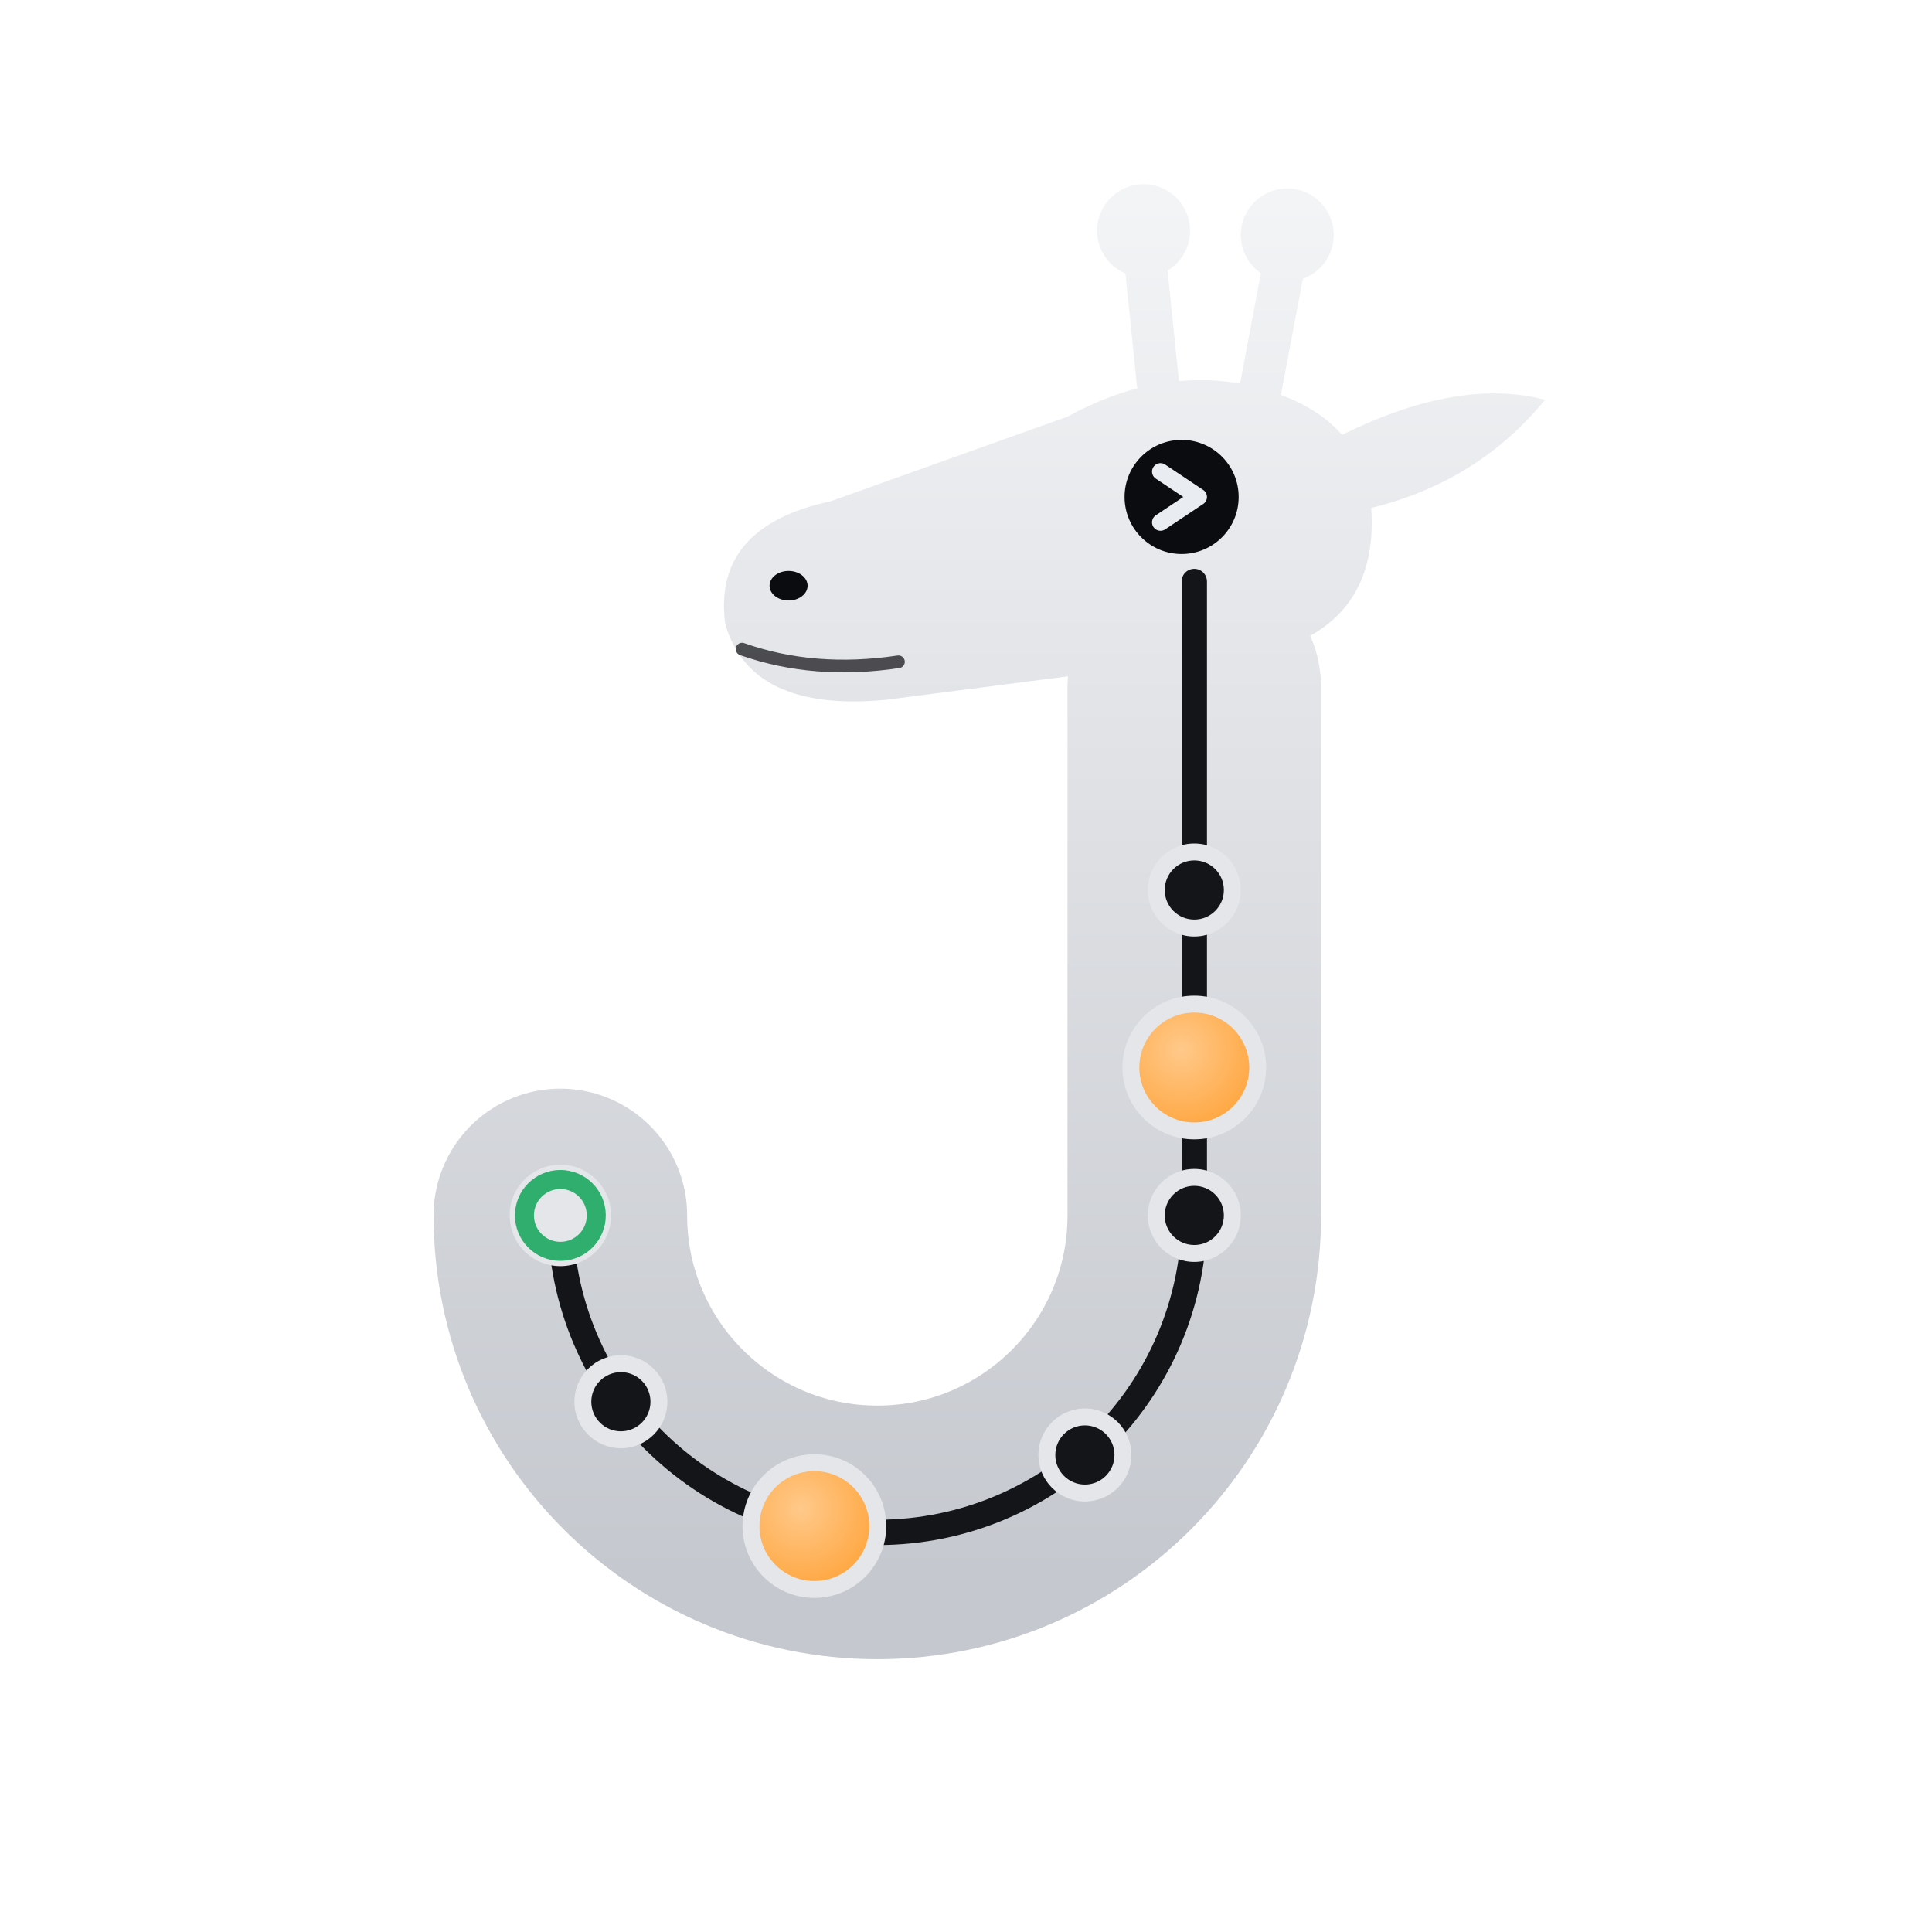
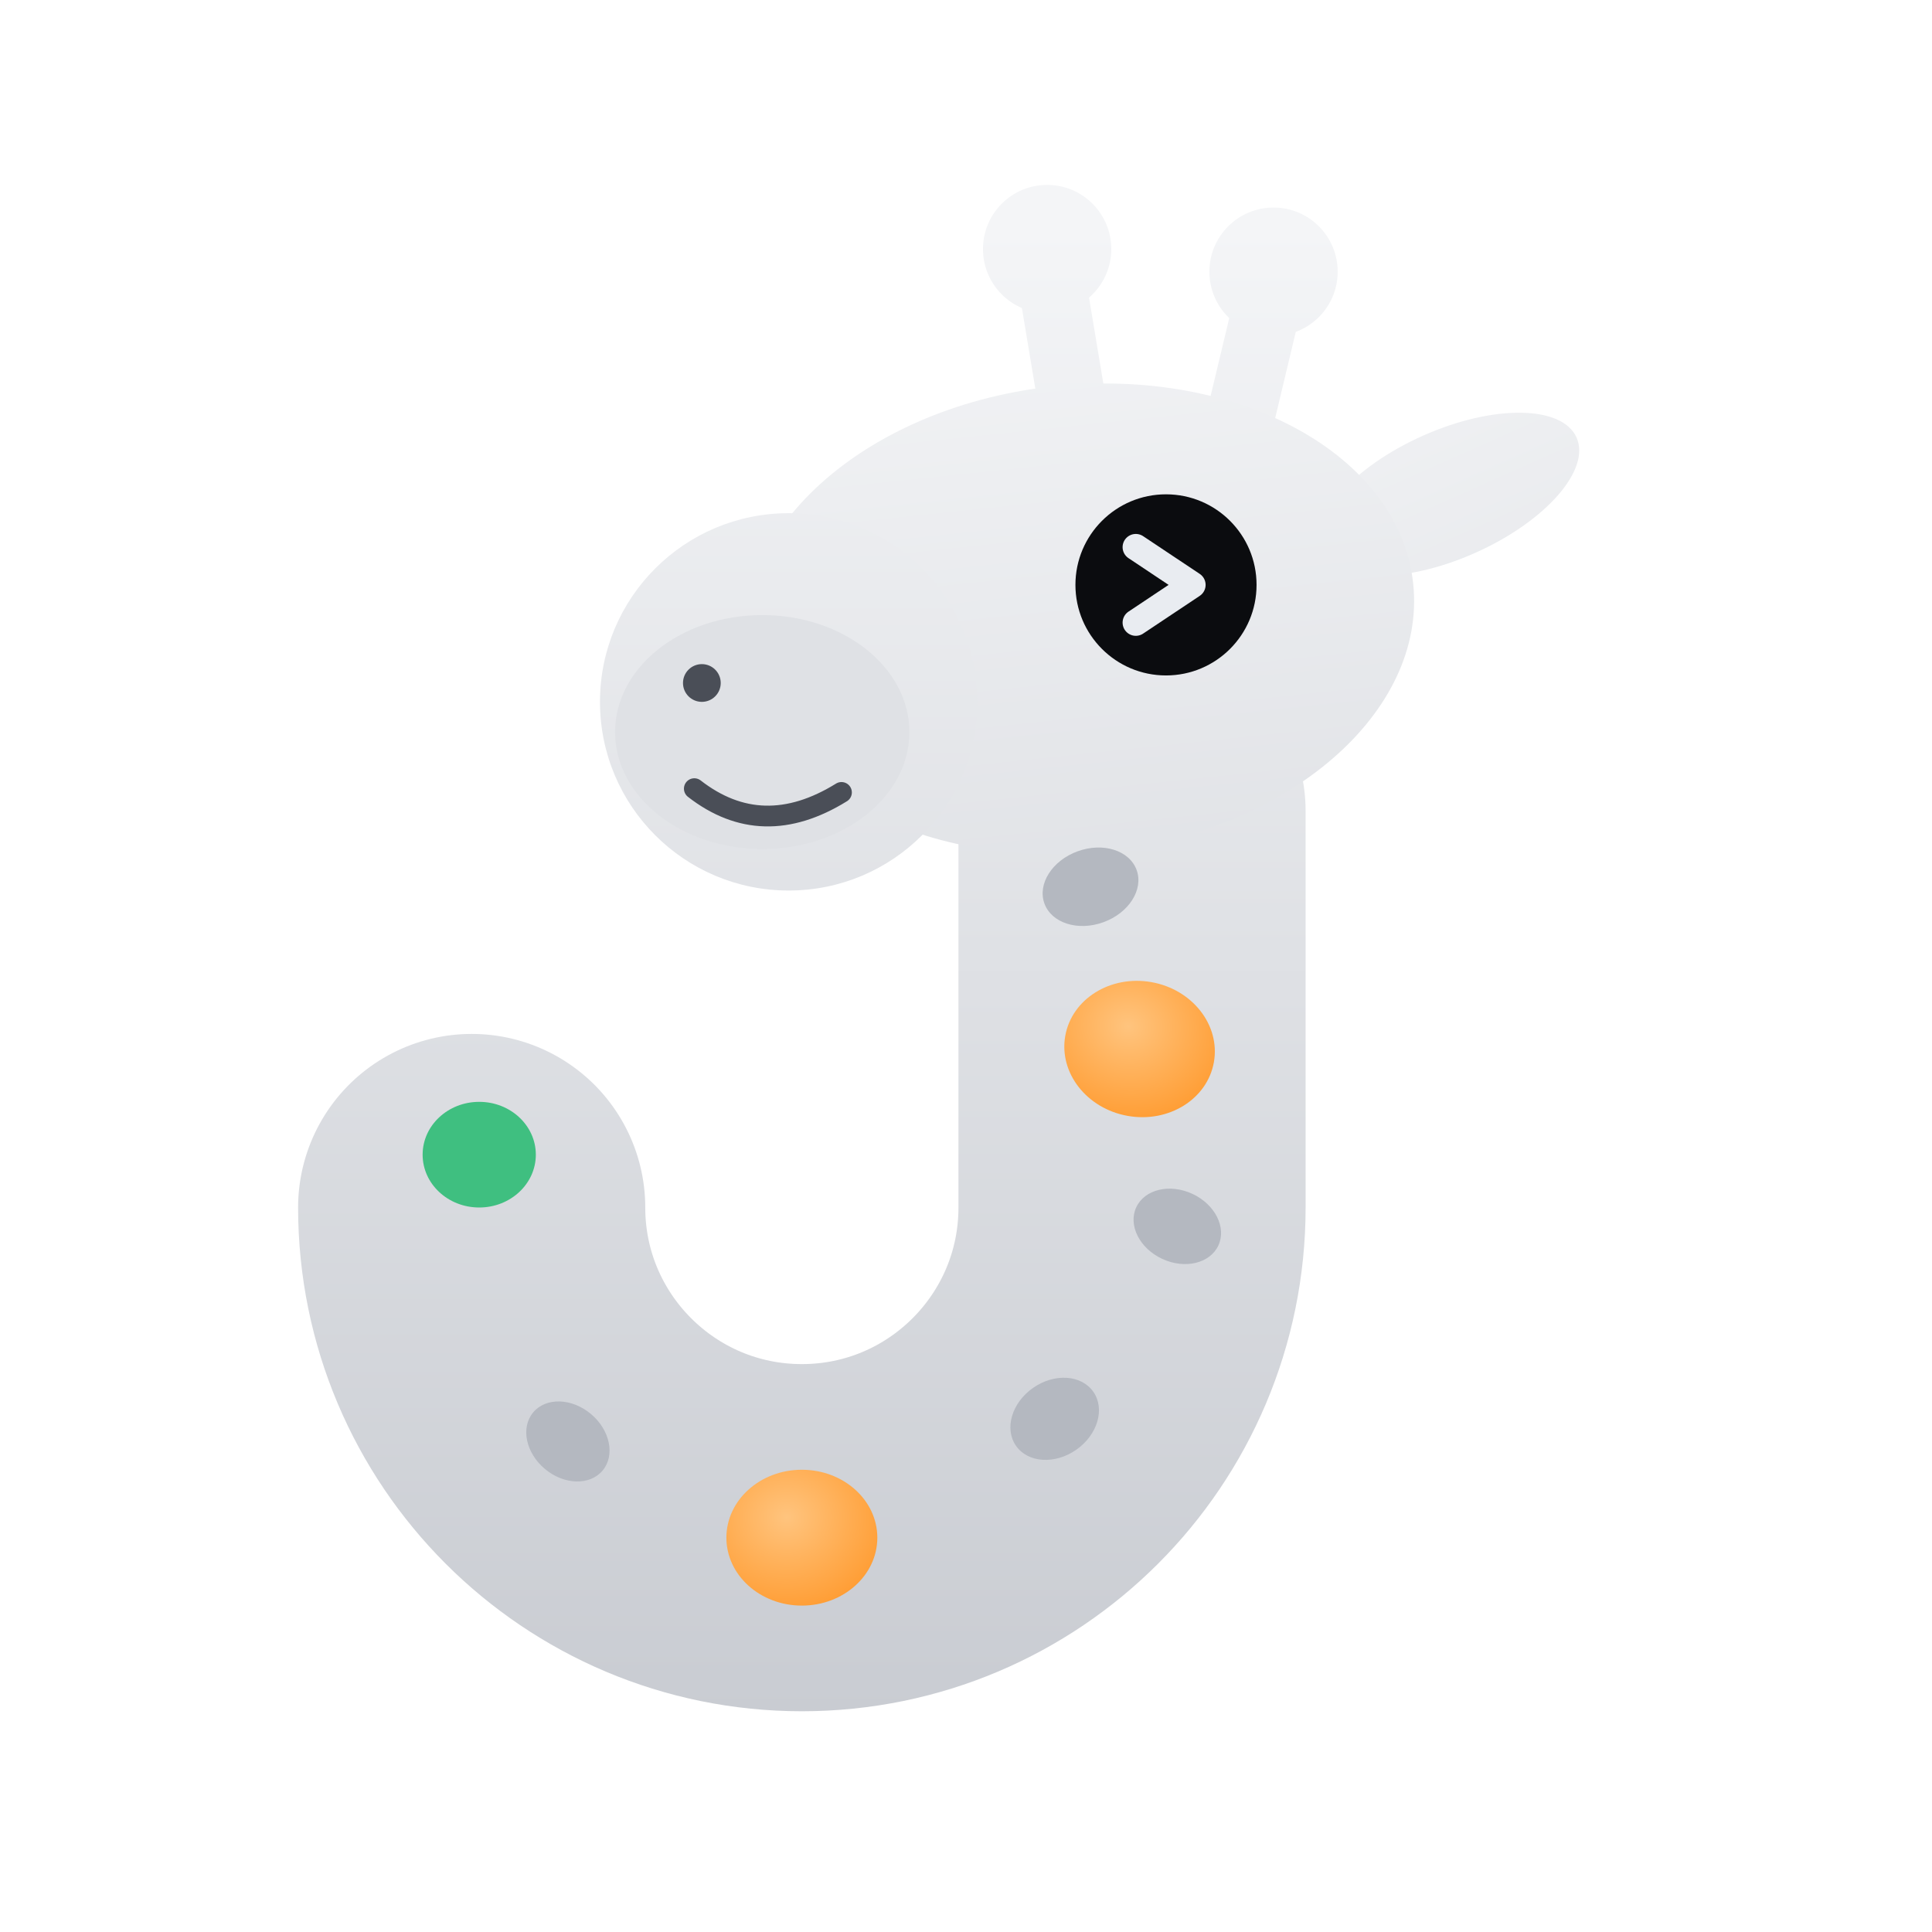
<svg xmlns="http://www.w3.org/2000/svg" width="1024" height="1024" viewBox="0 0 1024 1024">
  <defs>
-     <radialGradient id="stopG" cx=".38" cy=".34" r=".75">
-       <stop offset="0" stop-color="#ffc98a" />
-       <stop offset="1" stop-color="#ffa640" />
+     <linearGradient id="body" gradientUnits="userSpaceOnUse" x1="0" y1="120" x2="0" y2="910">
+       <stop offset="0" stop-color="#f4f5f7" />
+       <stop offset="1" stop-color="#c9ccd2" />
+     </linearGradient>
+     <radialGradient id="stop" cx=".4" cy=".35" r=".75">
+       <stop offset="0" stop-color="#ffc47e" />
+       <stop offset="1" stop-color="#ff9a2e" />
    </radialGradient>
-     <linearGradient id="tJDark" x1="0" y1="0" x2="0" y2="1">
-       <stop offset="0" stop-color="#181a20" />
-       <stop offset="1" stop-color="#0b0c0f" />
-     </linearGradient>
-     <linearGradient id="bJInk" gradientUnits="userSpaceOnUse" x1="0" y1="150" x2="0" y2="800">
-       <stop offset="0" stop-color="#f3f4f6" />
-       <stop offset="1" stop-color="#c5c8ce" />
-     </linearGradient>
-     <filter id="sh" x="-20%" y="-20%" width="140%" height="140%">
-       <feDropShadow dx="0" dy="14" stdDeviation="16" flood-color="#000" flood-opacity=".22" />
-     </filter>
  </defs>
-   <g transform="translate(-61.4 -61.4) scale(1.12)">
-     <g>
-       <path d="M620 380V630a150 150 0 0 1-300 0" fill="none" stroke="url(#bJInk)" stroke-width="120" stroke-linecap="round" />
-       <path d="M604 248 L596 170 M650 246 L664 172" stroke="url(#bJInk)" stroke-width="20" stroke-linecap="round" />
-       <circle cx="596" cy="164" r="22" fill="url(#bJInk)" />
-       <circle cx="664" cy="166" r="22" fill="url(#bJInk)" />
-       <path d="M676 268 Q740 232 786 244 Q750 288 690 298Z" fill="url(#bJInk)" />
-       <path d="M640 236 Q704 248 704 302 Q704 348 660 362 L474 386 Q410 392 398 350 Q392 304 448 292 L560 252 Q600 230 640 236Z" fill="url(#bJInk)" />
-       <ellipse cx="428" cy="332" rx="9" ry="7" fill="#0b0c0f" />
-       <path d="M406 362 Q440 374 480 368" fill="none" stroke="#0b0c0f" stroke-width="6" stroke-linecap="round" opacity=".7" />
-       <circle cx="614" cy="290" r="27" fill="#0b0c0f" />
-       <path d="M604 278 L622 290 L604 302" fill="none" stroke="#e9ecf1" stroke-width="8" stroke-linecap="round" stroke-linejoin="round" />
-     </g>
-     <path d="M620 330V630a150 150 0 0 1-300 0" fill="none" stroke="#131519" stroke-width="12" stroke-linecap="round" />
-     <circle cx="620" cy="476" r="22" fill="#e4e6ea" />
-     <circle cx="620" cy="476" r="14" fill="#131519" />
-     <circle cx="620" cy="560" r="34" fill="#e4e6ea" />
-     <circle cx="620" cy="560" r="26" fill="url(#stopG)" />
-     <circle cx="620" cy="630" r="22" fill="#e4e6ea" />
-     <circle cx="620" cy="630" r="14" fill="#131519" />
-     <circle cx="568.229" cy="743.362" r="22" fill="#e4e6ea" />
-     <circle cx="568.229" cy="743.362" r="14" fill="#131519" />
-     <circle cx="440.211" cy="777.012" r="34" fill="#e4e6ea" />
-     <circle cx="440.211" cy="777.012" r="26" fill="url(#stopG)" />
-     <circle cx="348.647" cy="718.168" r="22" fill="#e4e6ea" />
-     <circle cx="348.647" cy="718.168" r="14" fill="#131519" />
-     <circle cx="320" cy="630" r="24" fill="#e4e6ea" />
-     <circle cx="320" cy="630" r="17" fill="none" stroke="#2fae6e" stroke-width="9" />
+   <g fill="url(#body)">
+     <path d="M600 430V640a175 175 0 0 1-350 0" fill="none" stroke="url(#body)" stroke-width="184" stroke-linecap="round" />
+     <path d="M572 236 L556 140 M652 244 L674 152" stroke="url(#body)" stroke-width="36" stroke-linecap="round" />
+     <circle cx="555" cy="132" r="34" />
+     <circle cx="675" cy="144" r="34" />
+     <ellipse cx="768" cy="262" rx="74" ry="34" transform="rotate(-24 768 262)" />
+     <ellipse cx="572" cy="328" rx="178" ry="124" transform="rotate(-6 572 328)" />
+     <circle cx="418" cy="372" r="100" />
  </g>
+   <ellipse cx="404" cy="388" rx="78" ry="62" fill="#dfe1e5" />
+   <circle cx="372" cy="362" r="10" fill="#4a4e57" />
+   <path d="M368 418 Q404 446 446 420" fill="none" stroke="#4a4e57" stroke-width="11" stroke-linecap="round" />
+   <circle cx="618" cy="310" r="48" fill="#0b0c0f" />
+   <path d="M602 290 L632 310 L602 330" fill="none" stroke="#e9ecf1" stroke-width="14" stroke-linecap="round" stroke-linejoin="round" />
+   <ellipse cx="578" cy="470" rx="26" ry="20" transform="rotate(-20 578 470)" fill="#b4b8c0" />
+   <ellipse cx="604" cy="556" rx="40" ry="36" transform="rotate(10 604 556)" fill="url(#stop)" />
+   <ellipse cx="624" cy="650" rx="24" ry="19" transform="rotate(25 624 650)" fill="#b4b8c0" />
+   <ellipse cx="559" cy="752" rx="25" ry="20" transform="rotate(-35 559 752)" fill="#b4b8c0" />
+   <ellipse cx="425" cy="815" rx="40" ry="36" transform="rotate(0 425 815)" fill="url(#stop)" />
+   <ellipse cx="301" cy="764" rx="24" ry="19" transform="rotate(40 301 764)" fill="#b4b8c0" />
+   <ellipse cx="254" cy="612" rx="30" ry="28" transform="rotate(0 254 612)" fill="#3fbf80" />
</svg>
